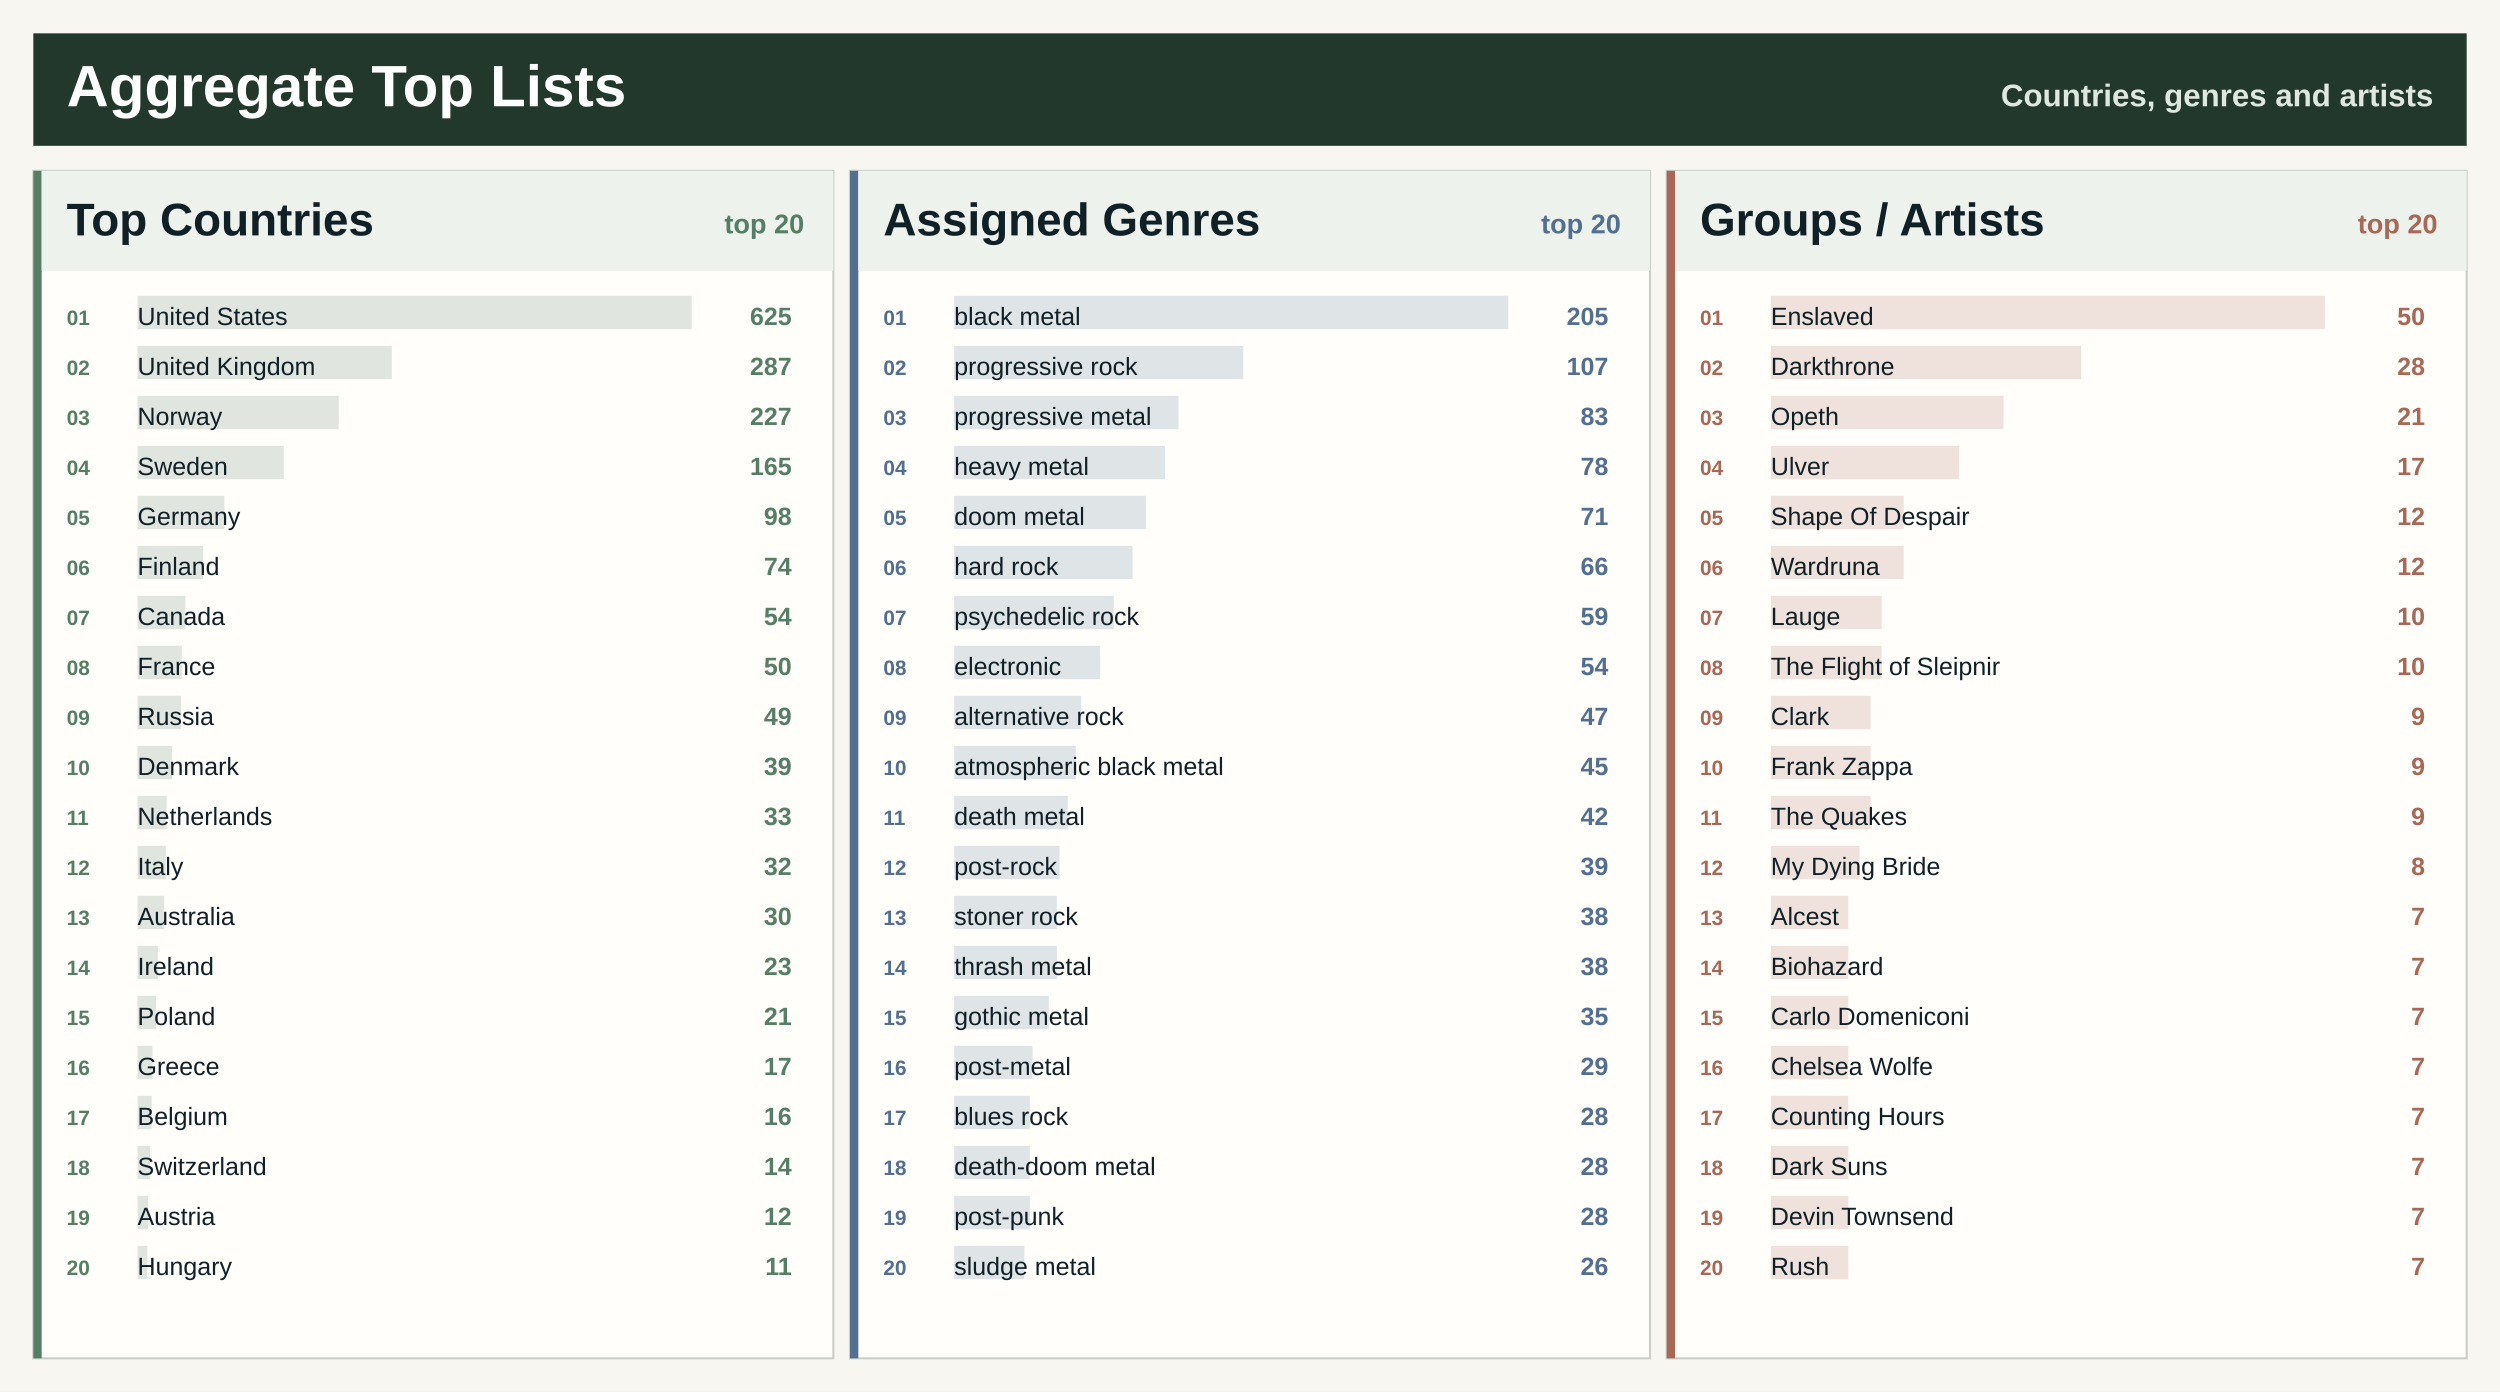
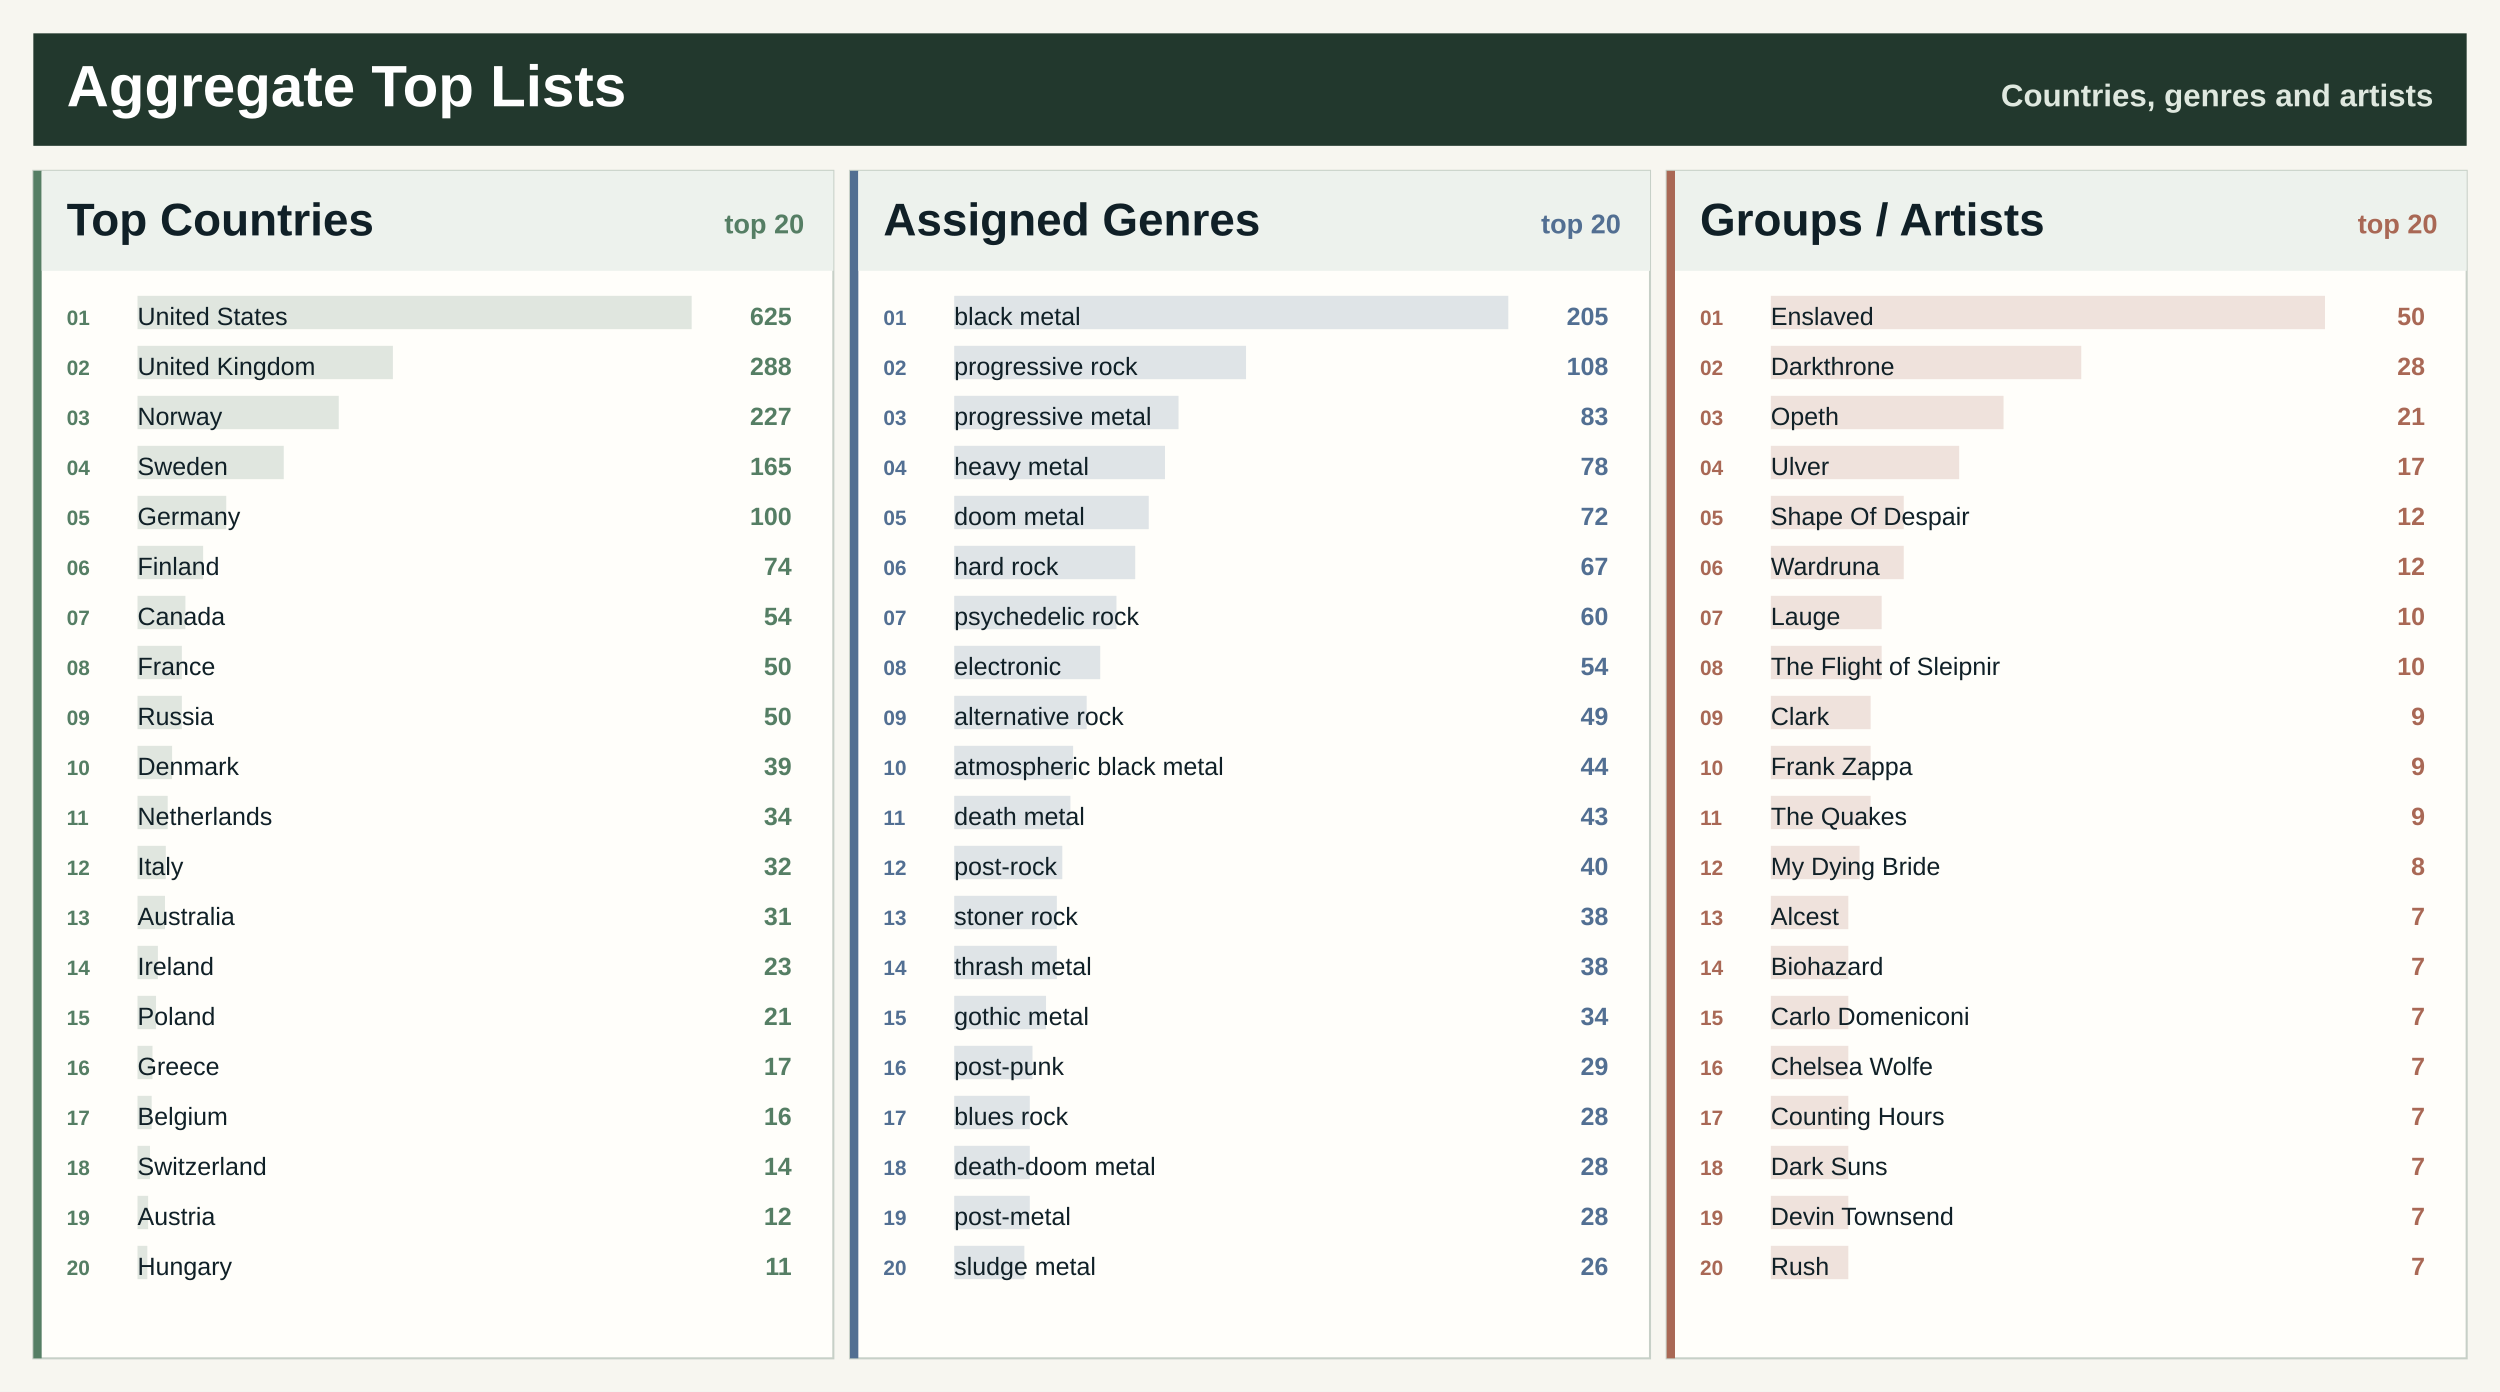
<svg xmlns="http://www.w3.org/2000/svg" width="1200" height="668" viewBox="0 0 1200 668" role="img" aria-label="Spotify aggregate top lists">
  <rect width="1200" height="668" fill="#f7f6f0" />
  <rect x="16" y="16" width="1168" height="54" fill="#22382d" />
  <text x="32.0" y="51.0" font-family="Segoe UI, Arial, sans-serif" font-size="28" font-weight="800" fill="#ffffff" text-anchor="start">Aggregate Top Lists</text>
  <text x="1168.0" y="51.0" font-family="Segoe UI, Arial, sans-serif" font-size="15" font-weight="800" fill="#dfe8df" text-anchor="end">Countries, genres and artists</text>
  <rect x="16.0" y="82.0" width="384.0" height="570" fill="#fffefa" stroke="#c7d0c7" />
  <rect x="16.0" y="82.0" width="4" height="570" fill="#557e64" />
  <rect x="20.0" y="82.0" width="380.0" height="48" fill="#edf2ed" />
  <text x="32.0" y="113.0" font-family="Segoe UI, Arial, sans-serif" font-size="22" font-weight="800" fill="#102027" text-anchor="start">Top Countries</text>
  <text x="386.0" y="112.0" font-family="Segoe UI, Arial, sans-serif" font-size="13" font-weight="800" fill="#557e64" text-anchor="end">top 20</text>
  <rect x="66.0" y="142.0" width="266.0" height="16" fill="#557e64" fill-opacity="0.18" />
  <text x="32.0" y="156.0" font-family="Segoe UI, Arial, sans-serif" font-size="10" font-weight="800" fill="#557e64" text-anchor="start">01</text>
  <text x="66.0" y="156.0" font-family="Segoe UI, Arial, sans-serif" font-size="12" font-weight="400" fill="#102027" text-anchor="start">United States</text>
  <text x="380.0" y="156.0" font-family="Segoe UI, Arial, sans-serif" font-size="12" font-weight="800" fill="#557e64" text-anchor="end">625</text>
-   <rect x="66.0" y="166.0" width="122.1" height="16" fill="#557e64" fill-opacity="0.18" />
+   <rect x="66.0" y="166.0" width="122.6" height="16" fill="#557e64" fill-opacity="0.18" />
  <text x="32.0" y="180.0" font-family="Segoe UI, Arial, sans-serif" font-size="10" font-weight="800" fill="#557e64" text-anchor="start">02</text>
  <text x="66.0" y="180.0" font-family="Segoe UI, Arial, sans-serif" font-size="12" font-weight="400" fill="#102027" text-anchor="start">United Kingdom</text>
-   <text x="380.0" y="180.0" font-family="Segoe UI, Arial, sans-serif" font-size="12" font-weight="800" fill="#557e64" text-anchor="end">287</text>
+   <text x="380.0" y="180.0" font-family="Segoe UI, Arial, sans-serif" font-size="12" font-weight="800" fill="#557e64" text-anchor="end">288</text>
  <rect x="66.0" y="190.0" width="96.6" height="16" fill="#557e64" fill-opacity="0.18" />
  <text x="32.0" y="204.0" font-family="Segoe UI, Arial, sans-serif" font-size="10" font-weight="800" fill="#557e64" text-anchor="start">03</text>
  <text x="66.0" y="204.0" font-family="Segoe UI, Arial, sans-serif" font-size="12" font-weight="400" fill="#102027" text-anchor="start">Norway</text>
  <text x="380.0" y="204.0" font-family="Segoe UI, Arial, sans-serif" font-size="12" font-weight="800" fill="#557e64" text-anchor="end">227</text>
  <rect x="66.0" y="214.0" width="70.2" height="16" fill="#557e64" fill-opacity="0.18" />
  <text x="32.0" y="228.0" font-family="Segoe UI, Arial, sans-serif" font-size="10" font-weight="800" fill="#557e64" text-anchor="start">04</text>
  <text x="66.0" y="228.0" font-family="Segoe UI, Arial, sans-serif" font-size="12" font-weight="400" fill="#102027" text-anchor="start">Sweden</text>
  <text x="380.0" y="228.0" font-family="Segoe UI, Arial, sans-serif" font-size="12" font-weight="800" fill="#557e64" text-anchor="end">165</text>
-   <rect x="66.0" y="238.0" width="41.7" height="16" fill="#557e64" fill-opacity="0.18" />
+   <rect x="66.0" y="238.0" width="42.6" height="16" fill="#557e64" fill-opacity="0.18" />
  <text x="32.0" y="252.0" font-family="Segoe UI, Arial, sans-serif" font-size="10" font-weight="800" fill="#557e64" text-anchor="start">05</text>
  <text x="66.0" y="252.0" font-family="Segoe UI, Arial, sans-serif" font-size="12" font-weight="400" fill="#102027" text-anchor="start">Germany</text>
-   <text x="380.0" y="252.0" font-family="Segoe UI, Arial, sans-serif" font-size="12" font-weight="800" fill="#557e64" text-anchor="end">98</text>
+   <text x="380.0" y="252.0" font-family="Segoe UI, Arial, sans-serif" font-size="12" font-weight="800" fill="#557e64" text-anchor="end">100</text>
  <rect x="66.0" y="262.0" width="31.5" height="16" fill="#557e64" fill-opacity="0.18" />
  <text x="32.0" y="276.0" font-family="Segoe UI, Arial, sans-serif" font-size="10" font-weight="800" fill="#557e64" text-anchor="start">06</text>
  <text x="66.0" y="276.0" font-family="Segoe UI, Arial, sans-serif" font-size="12" font-weight="400" fill="#102027" text-anchor="start">Finland</text>
  <text x="380.0" y="276.0" font-family="Segoe UI, Arial, sans-serif" font-size="12" font-weight="800" fill="#557e64" text-anchor="end">74</text>
  <rect x="66.0" y="286.0" width="23.0" height="16" fill="#557e64" fill-opacity="0.18" />
  <text x="32.0" y="300.0" font-family="Segoe UI, Arial, sans-serif" font-size="10" font-weight="800" fill="#557e64" text-anchor="start">07</text>
  <text x="66.0" y="300.0" font-family="Segoe UI, Arial, sans-serif" font-size="12" font-weight="400" fill="#102027" text-anchor="start">Canada</text>
  <text x="380.0" y="300.0" font-family="Segoe UI, Arial, sans-serif" font-size="12" font-weight="800" fill="#557e64" text-anchor="end">54</text>
  <rect x="66.0" y="310.0" width="21.3" height="16" fill="#557e64" fill-opacity="0.18" />
  <text x="32.0" y="324.0" font-family="Segoe UI, Arial, sans-serif" font-size="10" font-weight="800" fill="#557e64" text-anchor="start">08</text>
  <text x="66.0" y="324.0" font-family="Segoe UI, Arial, sans-serif" font-size="12" font-weight="400" fill="#102027" text-anchor="start">France</text>
  <text x="380.0" y="324.0" font-family="Segoe UI, Arial, sans-serif" font-size="12" font-weight="800" fill="#557e64" text-anchor="end">50</text>
-   <rect x="66.0" y="334.0" width="20.9" height="16" fill="#557e64" fill-opacity="0.18" />
+   <rect x="66.0" y="334.0" width="21.3" height="16" fill="#557e64" fill-opacity="0.18" />
  <text x="32.0" y="348.0" font-family="Segoe UI, Arial, sans-serif" font-size="10" font-weight="800" fill="#557e64" text-anchor="start">09</text>
  <text x="66.0" y="348.0" font-family="Segoe UI, Arial, sans-serif" font-size="12" font-weight="400" fill="#102027" text-anchor="start">Russia</text>
-   <text x="380.0" y="348.0" font-family="Segoe UI, Arial, sans-serif" font-size="12" font-weight="800" fill="#557e64" text-anchor="end">49</text>
+   <text x="380.0" y="348.0" font-family="Segoe UI, Arial, sans-serif" font-size="12" font-weight="800" fill="#557e64" text-anchor="end">50</text>
  <rect x="66.0" y="358.0" width="16.6" height="16" fill="#557e64" fill-opacity="0.18" />
  <text x="32.0" y="372.0" font-family="Segoe UI, Arial, sans-serif" font-size="10" font-weight="800" fill="#557e64" text-anchor="start">10</text>
  <text x="66.0" y="372.0" font-family="Segoe UI, Arial, sans-serif" font-size="12" font-weight="400" fill="#102027" text-anchor="start">Denmark</text>
  <text x="380.0" y="372.0" font-family="Segoe UI, Arial, sans-serif" font-size="12" font-weight="800" fill="#557e64" text-anchor="end">39</text>
-   <rect x="66.0" y="382.0" width="14.0" height="16" fill="#557e64" fill-opacity="0.18" />
+   <rect x="66.0" y="382.0" width="14.5" height="16" fill="#557e64" fill-opacity="0.18" />
  <text x="32.0" y="396.0" font-family="Segoe UI, Arial, sans-serif" font-size="10" font-weight="800" fill="#557e64" text-anchor="start">11</text>
  <text x="66.0" y="396.0" font-family="Segoe UI, Arial, sans-serif" font-size="12" font-weight="400" fill="#102027" text-anchor="start">Netherlands</text>
-   <text x="380.0" y="396.0" font-family="Segoe UI, Arial, sans-serif" font-size="12" font-weight="800" fill="#557e64" text-anchor="end">33</text>
+   <text x="380.0" y="396.0" font-family="Segoe UI, Arial, sans-serif" font-size="12" font-weight="800" fill="#557e64" text-anchor="end">34</text>
  <rect x="66.0" y="406.0" width="13.6" height="16" fill="#557e64" fill-opacity="0.18" />
  <text x="32.0" y="420.0" font-family="Segoe UI, Arial, sans-serif" font-size="10" font-weight="800" fill="#557e64" text-anchor="start">12</text>
  <text x="66.0" y="420.0" font-family="Segoe UI, Arial, sans-serif" font-size="12" font-weight="400" fill="#102027" text-anchor="start">Italy</text>
  <text x="380.0" y="420.0" font-family="Segoe UI, Arial, sans-serif" font-size="12" font-weight="800" fill="#557e64" text-anchor="end">32</text>
-   <rect x="66.0" y="430.0" width="12.8" height="16" fill="#557e64" fill-opacity="0.18" />
+   <rect x="66.0" y="430.0" width="13.2" height="16" fill="#557e64" fill-opacity="0.18" />
  <text x="32.0" y="444.0" font-family="Segoe UI, Arial, sans-serif" font-size="10" font-weight="800" fill="#557e64" text-anchor="start">13</text>
  <text x="66.0" y="444.0" font-family="Segoe UI, Arial, sans-serif" font-size="12" font-weight="400" fill="#102027" text-anchor="start">Australia</text>
-   <text x="380.0" y="444.0" font-family="Segoe UI, Arial, sans-serif" font-size="12" font-weight="800" fill="#557e64" text-anchor="end">30</text>
+   <text x="380.0" y="444.0" font-family="Segoe UI, Arial, sans-serif" font-size="12" font-weight="800" fill="#557e64" text-anchor="end">31</text>
  <rect x="66.0" y="454.0" width="9.8" height="16" fill="#557e64" fill-opacity="0.18" />
  <text x="32.0" y="468.0" font-family="Segoe UI, Arial, sans-serif" font-size="10" font-weight="800" fill="#557e64" text-anchor="start">14</text>
  <text x="66.0" y="468.0" font-family="Segoe UI, Arial, sans-serif" font-size="12" font-weight="400" fill="#102027" text-anchor="start">Ireland</text>
  <text x="380.0" y="468.0" font-family="Segoe UI, Arial, sans-serif" font-size="12" font-weight="800" fill="#557e64" text-anchor="end">23</text>
  <rect x="66.0" y="478.0" width="8.9" height="16" fill="#557e64" fill-opacity="0.18" />
  <text x="32.0" y="492.0" font-family="Segoe UI, Arial, sans-serif" font-size="10" font-weight="800" fill="#557e64" text-anchor="start">15</text>
  <text x="66.0" y="492.0" font-family="Segoe UI, Arial, sans-serif" font-size="12" font-weight="400" fill="#102027" text-anchor="start">Poland</text>
  <text x="380.0" y="492.0" font-family="Segoe UI, Arial, sans-serif" font-size="12" font-weight="800" fill="#557e64" text-anchor="end">21</text>
  <rect x="66.0" y="502.0" width="7.2" height="16" fill="#557e64" fill-opacity="0.18" />
  <text x="32.0" y="516.0" font-family="Segoe UI, Arial, sans-serif" font-size="10" font-weight="800" fill="#557e64" text-anchor="start">16</text>
  <text x="66.0" y="516.0" font-family="Segoe UI, Arial, sans-serif" font-size="12" font-weight="400" fill="#102027" text-anchor="start">Greece</text>
  <text x="380.0" y="516.0" font-family="Segoe UI, Arial, sans-serif" font-size="12" font-weight="800" fill="#557e64" text-anchor="end">17</text>
  <rect x="66.0" y="526.0" width="6.8" height="16" fill="#557e64" fill-opacity="0.18" />
  <text x="32.0" y="540.0" font-family="Segoe UI, Arial, sans-serif" font-size="10" font-weight="800" fill="#557e64" text-anchor="start">17</text>
  <text x="66.0" y="540.0" font-family="Segoe UI, Arial, sans-serif" font-size="12" font-weight="400" fill="#102027" text-anchor="start">Belgium</text>
  <text x="380.0" y="540.0" font-family="Segoe UI, Arial, sans-serif" font-size="12" font-weight="800" fill="#557e64" text-anchor="end">16</text>
  <rect x="66.0" y="550.0" width="6.0" height="16" fill="#557e64" fill-opacity="0.18" />
  <text x="32.0" y="564.0" font-family="Segoe UI, Arial, sans-serif" font-size="10" font-weight="800" fill="#557e64" text-anchor="start">18</text>
  <text x="66.0" y="564.0" font-family="Segoe UI, Arial, sans-serif" font-size="12" font-weight="400" fill="#102027" text-anchor="start">Switzerland</text>
  <text x="380.0" y="564.0" font-family="Segoe UI, Arial, sans-serif" font-size="12" font-weight="800" fill="#557e64" text-anchor="end">14</text>
  <rect x="66.0" y="574.0" width="5.1" height="16" fill="#557e64" fill-opacity="0.18" />
  <text x="32.0" y="588.0" font-family="Segoe UI, Arial, sans-serif" font-size="10" font-weight="800" fill="#557e64" text-anchor="start">19</text>
  <text x="66.0" y="588.0" font-family="Segoe UI, Arial, sans-serif" font-size="12" font-weight="400" fill="#102027" text-anchor="start">Austria</text>
  <text x="380.0" y="588.0" font-family="Segoe UI, Arial, sans-serif" font-size="12" font-weight="800" fill="#557e64" text-anchor="end">12</text>
  <rect x="66.0" y="598.0" width="4.7" height="16" fill="#557e64" fill-opacity="0.18" />
  <text x="32.0" y="612.0" font-family="Segoe UI, Arial, sans-serif" font-size="10" font-weight="800" fill="#557e64" text-anchor="start">20</text>
  <text x="66.0" y="612.0" font-family="Segoe UI, Arial, sans-serif" font-size="12" font-weight="400" fill="#102027" text-anchor="start">Hungary</text>
  <text x="380.0" y="612.0" font-family="Segoe UI, Arial, sans-serif" font-size="12" font-weight="800" fill="#557e64" text-anchor="end">11</text>
  <rect x="408.0" y="82.0" width="384.0" height="570" fill="#fffefa" stroke="#c7d0c7" />
  <rect x="408.0" y="82.0" width="4" height="570" fill="#526f92" />
  <rect x="412.0" y="82.0" width="380.0" height="48" fill="#edf2ed" />
  <text x="424.0" y="113.0" font-family="Segoe UI, Arial, sans-serif" font-size="22" font-weight="800" fill="#102027" text-anchor="start">Assigned Genres</text>
  <text x="778.0" y="112.0" font-family="Segoe UI, Arial, sans-serif" font-size="13" font-weight="800" fill="#526f92" text-anchor="end">top 20</text>
  <rect x="458.0" y="142.0" width="266.0" height="16" fill="#526f92" fill-opacity="0.18" />
  <text x="424.0" y="156.0" font-family="Segoe UI, Arial, sans-serif" font-size="10" font-weight="800" fill="#526f92" text-anchor="start">01</text>
  <text x="458.0" y="156.0" font-family="Segoe UI, Arial, sans-serif" font-size="12" font-weight="400" fill="#102027" text-anchor="start">black metal</text>
  <text x="772.0" y="156.0" font-family="Segoe UI, Arial, sans-serif" font-size="12" font-weight="800" fill="#526f92" text-anchor="end">205</text>
-   <rect x="458.0" y="166.0" width="138.8" height="16" fill="#526f92" fill-opacity="0.18" />
+   <rect x="458.0" y="166.0" width="140.1" height="16" fill="#526f92" fill-opacity="0.18" />
  <text x="424.0" y="180.0" font-family="Segoe UI, Arial, sans-serif" font-size="10" font-weight="800" fill="#526f92" text-anchor="start">02</text>
  <text x="458.0" y="180.0" font-family="Segoe UI, Arial, sans-serif" font-size="12" font-weight="400" fill="#102027" text-anchor="start">progressive rock</text>
-   <text x="772.0" y="180.0" font-family="Segoe UI, Arial, sans-serif" font-size="12" font-weight="800" fill="#526f92" text-anchor="end">107</text>
+   <text x="772.0" y="180.0" font-family="Segoe UI, Arial, sans-serif" font-size="12" font-weight="800" fill="#526f92" text-anchor="end">108</text>
  <rect x="458.0" y="190.0" width="107.7" height="16" fill="#526f92" fill-opacity="0.18" />
  <text x="424.0" y="204.0" font-family="Segoe UI, Arial, sans-serif" font-size="10" font-weight="800" fill="#526f92" text-anchor="start">03</text>
  <text x="458.0" y="204.0" font-family="Segoe UI, Arial, sans-serif" font-size="12" font-weight="400" fill="#102027" text-anchor="start">progressive metal</text>
  <text x="772.0" y="204.0" font-family="Segoe UI, Arial, sans-serif" font-size="12" font-weight="800" fill="#526f92" text-anchor="end">83</text>
  <rect x="458.0" y="214.0" width="101.2" height="16" fill="#526f92" fill-opacity="0.18" />
  <text x="424.0" y="228.0" font-family="Segoe UI, Arial, sans-serif" font-size="10" font-weight="800" fill="#526f92" text-anchor="start">04</text>
  <text x="458.0" y="228.0" font-family="Segoe UI, Arial, sans-serif" font-size="12" font-weight="400" fill="#102027" text-anchor="start">heavy metal</text>
  <text x="772.0" y="228.0" font-family="Segoe UI, Arial, sans-serif" font-size="12" font-weight="800" fill="#526f92" text-anchor="end">78</text>
-   <rect x="458.0" y="238.0" width="92.1" height="16" fill="#526f92" fill-opacity="0.18" />
+   <rect x="458.0" y="238.0" width="93.4" height="16" fill="#526f92" fill-opacity="0.18" />
  <text x="424.0" y="252.0" font-family="Segoe UI, Arial, sans-serif" font-size="10" font-weight="800" fill="#526f92" text-anchor="start">05</text>
  <text x="458.0" y="252.0" font-family="Segoe UI, Arial, sans-serif" font-size="12" font-weight="400" fill="#102027" text-anchor="start">doom metal</text>
-   <text x="772.0" y="252.0" font-family="Segoe UI, Arial, sans-serif" font-size="12" font-weight="800" fill="#526f92" text-anchor="end">71</text>
-   <rect x="458.0" y="262.0" width="85.6" height="16" fill="#526f92" fill-opacity="0.18" />
+   <text x="772.0" y="252.0" font-family="Segoe UI, Arial, sans-serif" font-size="12" font-weight="800" fill="#526f92" text-anchor="end">72</text>
+   <rect x="458.0" y="262.0" width="86.9" height="16" fill="#526f92" fill-opacity="0.18" />
  <text x="424.0" y="276.0" font-family="Segoe UI, Arial, sans-serif" font-size="10" font-weight="800" fill="#526f92" text-anchor="start">06</text>
  <text x="458.0" y="276.0" font-family="Segoe UI, Arial, sans-serif" font-size="12" font-weight="400" fill="#102027" text-anchor="start">hard rock</text>
-   <text x="772.0" y="276.0" font-family="Segoe UI, Arial, sans-serif" font-size="12" font-weight="800" fill="#526f92" text-anchor="end">66</text>
-   <rect x="458.0" y="286.0" width="76.6" height="16" fill="#526f92" fill-opacity="0.18" />
+   <text x="772.0" y="276.0" font-family="Segoe UI, Arial, sans-serif" font-size="12" font-weight="800" fill="#526f92" text-anchor="end">67</text>
+   <rect x="458.0" y="286.0" width="77.9" height="16" fill="#526f92" fill-opacity="0.18" />
  <text x="424.0" y="300.0" font-family="Segoe UI, Arial, sans-serif" font-size="10" font-weight="800" fill="#526f92" text-anchor="start">07</text>
  <text x="458.0" y="300.0" font-family="Segoe UI, Arial, sans-serif" font-size="12" font-weight="400" fill="#102027" text-anchor="start">psychedelic rock</text>
-   <text x="772.0" y="300.0" font-family="Segoe UI, Arial, sans-serif" font-size="12" font-weight="800" fill="#526f92" text-anchor="end">59</text>
+   <text x="772.0" y="300.0" font-family="Segoe UI, Arial, sans-serif" font-size="12" font-weight="800" fill="#526f92" text-anchor="end">60</text>
  <rect x="458.0" y="310.0" width="70.1" height="16" fill="#526f92" fill-opacity="0.18" />
  <text x="424.0" y="324.0" font-family="Segoe UI, Arial, sans-serif" font-size="10" font-weight="800" fill="#526f92" text-anchor="start">08</text>
  <text x="458.0" y="324.0" font-family="Segoe UI, Arial, sans-serif" font-size="12" font-weight="400" fill="#102027" text-anchor="start">electronic</text>
  <text x="772.0" y="324.0" font-family="Segoe UI, Arial, sans-serif" font-size="12" font-weight="800" fill="#526f92" text-anchor="end">54</text>
-   <rect x="458.0" y="334.0" width="61.0" height="16" fill="#526f92" fill-opacity="0.18" />
+   <rect x="458.0" y="334.0" width="63.6" height="16" fill="#526f92" fill-opacity="0.18" />
  <text x="424.0" y="348.0" font-family="Segoe UI, Arial, sans-serif" font-size="10" font-weight="800" fill="#526f92" text-anchor="start">09</text>
  <text x="458.0" y="348.0" font-family="Segoe UI, Arial, sans-serif" font-size="12" font-weight="400" fill="#102027" text-anchor="start">alternative rock</text>
-   <text x="772.0" y="348.0" font-family="Segoe UI, Arial, sans-serif" font-size="12" font-weight="800" fill="#526f92" text-anchor="end">47</text>
-   <rect x="458.0" y="358.0" width="58.4" height="16" fill="#526f92" fill-opacity="0.18" />
+   <text x="772.0" y="348.0" font-family="Segoe UI, Arial, sans-serif" font-size="12" font-weight="800" fill="#526f92" text-anchor="end">49</text>
+   <rect x="458.0" y="358.0" width="57.1" height="16" fill="#526f92" fill-opacity="0.18" />
  <text x="424.0" y="372.0" font-family="Segoe UI, Arial, sans-serif" font-size="10" font-weight="800" fill="#526f92" text-anchor="start">10</text>
  <text x="458.0" y="372.0" font-family="Segoe UI, Arial, sans-serif" font-size="12" font-weight="400" fill="#102027" text-anchor="start">atmospheric black metal</text>
-   <text x="772.0" y="372.0" font-family="Segoe UI, Arial, sans-serif" font-size="12" font-weight="800" fill="#526f92" text-anchor="end">45</text>
-   <rect x="458.0" y="382.0" width="54.5" height="16" fill="#526f92" fill-opacity="0.18" />
+   <text x="772.0" y="372.0" font-family="Segoe UI, Arial, sans-serif" font-size="12" font-weight="800" fill="#526f92" text-anchor="end">44</text>
+   <rect x="458.0" y="382.0" width="55.8" height="16" fill="#526f92" fill-opacity="0.18" />
  <text x="424.0" y="396.0" font-family="Segoe UI, Arial, sans-serif" font-size="10" font-weight="800" fill="#526f92" text-anchor="start">11</text>
  <text x="458.0" y="396.0" font-family="Segoe UI, Arial, sans-serif" font-size="12" font-weight="400" fill="#102027" text-anchor="start">death metal</text>
-   <text x="772.0" y="396.0" font-family="Segoe UI, Arial, sans-serif" font-size="12" font-weight="800" fill="#526f92" text-anchor="end">42</text>
-   <rect x="458.0" y="406.0" width="50.6" height="16" fill="#526f92" fill-opacity="0.18" />
+   <text x="772.0" y="396.0" font-family="Segoe UI, Arial, sans-serif" font-size="12" font-weight="800" fill="#526f92" text-anchor="end">43</text>
+   <rect x="458.0" y="406.0" width="51.9" height="16" fill="#526f92" fill-opacity="0.18" />
  <text x="424.0" y="420.0" font-family="Segoe UI, Arial, sans-serif" font-size="10" font-weight="800" fill="#526f92" text-anchor="start">12</text>
  <text x="458.0" y="420.0" font-family="Segoe UI, Arial, sans-serif" font-size="12" font-weight="400" fill="#102027" text-anchor="start">post-rock</text>
-   <text x="772.0" y="420.0" font-family="Segoe UI, Arial, sans-serif" font-size="12" font-weight="800" fill="#526f92" text-anchor="end">39</text>
+   <text x="772.0" y="420.0" font-family="Segoe UI, Arial, sans-serif" font-size="12" font-weight="800" fill="#526f92" text-anchor="end">40</text>
  <rect x="458.0" y="430.0" width="49.3" height="16" fill="#526f92" fill-opacity="0.18" />
  <text x="424.0" y="444.0" font-family="Segoe UI, Arial, sans-serif" font-size="10" font-weight="800" fill="#526f92" text-anchor="start">13</text>
  <text x="458.0" y="444.0" font-family="Segoe UI, Arial, sans-serif" font-size="12" font-weight="400" fill="#102027" text-anchor="start">stoner rock</text>
  <text x="772.0" y="444.0" font-family="Segoe UI, Arial, sans-serif" font-size="12" font-weight="800" fill="#526f92" text-anchor="end">38</text>
  <rect x="458.0" y="454.0" width="49.3" height="16" fill="#526f92" fill-opacity="0.18" />
  <text x="424.0" y="468.0" font-family="Segoe UI, Arial, sans-serif" font-size="10" font-weight="800" fill="#526f92" text-anchor="start">14</text>
  <text x="458.0" y="468.0" font-family="Segoe UI, Arial, sans-serif" font-size="12" font-weight="400" fill="#102027" text-anchor="start">thrash metal</text>
  <text x="772.0" y="468.0" font-family="Segoe UI, Arial, sans-serif" font-size="12" font-weight="800" fill="#526f92" text-anchor="end">38</text>
-   <rect x="458.0" y="478.0" width="45.4" height="16" fill="#526f92" fill-opacity="0.18" />
+   <rect x="458.0" y="478.0" width="44.1" height="16" fill="#526f92" fill-opacity="0.18" />
  <text x="424.0" y="492.0" font-family="Segoe UI, Arial, sans-serif" font-size="10" font-weight="800" fill="#526f92" text-anchor="start">15</text>
  <text x="458.0" y="492.0" font-family="Segoe UI, Arial, sans-serif" font-size="12" font-weight="400" fill="#102027" text-anchor="start">gothic metal</text>
-   <text x="772.0" y="492.0" font-family="Segoe UI, Arial, sans-serif" font-size="12" font-weight="800" fill="#526f92" text-anchor="end">35</text>
+   <text x="772.0" y="492.0" font-family="Segoe UI, Arial, sans-serif" font-size="12" font-weight="800" fill="#526f92" text-anchor="end">34</text>
  <rect x="458.0" y="502.0" width="37.6" height="16" fill="#526f92" fill-opacity="0.18" />
  <text x="424.0" y="516.0" font-family="Segoe UI, Arial, sans-serif" font-size="10" font-weight="800" fill="#526f92" text-anchor="start">16</text>
-   <text x="458.0" y="516.0" font-family="Segoe UI, Arial, sans-serif" font-size="12" font-weight="400" fill="#102027" text-anchor="start">post-metal</text>
+   <text x="458.0" y="516.0" font-family="Segoe UI, Arial, sans-serif" font-size="12" font-weight="400" fill="#102027" text-anchor="start">post-punk</text>
  <text x="772.0" y="516.0" font-family="Segoe UI, Arial, sans-serif" font-size="12" font-weight="800" fill="#526f92" text-anchor="end">29</text>
  <rect x="458.0" y="526.0" width="36.3" height="16" fill="#526f92" fill-opacity="0.18" />
  <text x="424.0" y="540.0" font-family="Segoe UI, Arial, sans-serif" font-size="10" font-weight="800" fill="#526f92" text-anchor="start">17</text>
  <text x="458.0" y="540.0" font-family="Segoe UI, Arial, sans-serif" font-size="12" font-weight="400" fill="#102027" text-anchor="start">blues rock</text>
  <text x="772.0" y="540.0" font-family="Segoe UI, Arial, sans-serif" font-size="12" font-weight="800" fill="#526f92" text-anchor="end">28</text>
  <rect x="458.0" y="550.0" width="36.3" height="16" fill="#526f92" fill-opacity="0.18" />
  <text x="424.0" y="564.0" font-family="Segoe UI, Arial, sans-serif" font-size="10" font-weight="800" fill="#526f92" text-anchor="start">18</text>
  <text x="458.0" y="564.0" font-family="Segoe UI, Arial, sans-serif" font-size="12" font-weight="400" fill="#102027" text-anchor="start">death-doom metal</text>
  <text x="772.0" y="564.0" font-family="Segoe UI, Arial, sans-serif" font-size="12" font-weight="800" fill="#526f92" text-anchor="end">28</text>
  <rect x="458.0" y="574.0" width="36.3" height="16" fill="#526f92" fill-opacity="0.18" />
  <text x="424.0" y="588.0" font-family="Segoe UI, Arial, sans-serif" font-size="10" font-weight="800" fill="#526f92" text-anchor="start">19</text>
-   <text x="458.0" y="588.0" font-family="Segoe UI, Arial, sans-serif" font-size="12" font-weight="400" fill="#102027" text-anchor="start">post-punk</text>
+   <text x="458.0" y="588.0" font-family="Segoe UI, Arial, sans-serif" font-size="12" font-weight="400" fill="#102027" text-anchor="start">post-metal</text>
  <text x="772.0" y="588.0" font-family="Segoe UI, Arial, sans-serif" font-size="12" font-weight="800" fill="#526f92" text-anchor="end">28</text>
  <rect x="458.0" y="598.0" width="33.7" height="16" fill="#526f92" fill-opacity="0.18" />
  <text x="424.0" y="612.0" font-family="Segoe UI, Arial, sans-serif" font-size="10" font-weight="800" fill="#526f92" text-anchor="start">20</text>
  <text x="458.0" y="612.0" font-family="Segoe UI, Arial, sans-serif" font-size="12" font-weight="400" fill="#102027" text-anchor="start">sludge metal</text>
  <text x="772.0" y="612.0" font-family="Segoe UI, Arial, sans-serif" font-size="12" font-weight="800" fill="#526f92" text-anchor="end">26</text>
  <rect x="800.0" y="82.0" width="384.0" height="570" fill="#fffefa" stroke="#c7d0c7" />
  <rect x="800.0" y="82.0" width="4" height="570" fill="#a96855" />
  <rect x="804.0" y="82.0" width="380.0" height="48" fill="#edf2ed" />
  <text x="816.0" y="113.0" font-family="Segoe UI, Arial, sans-serif" font-size="22" font-weight="800" fill="#102027" text-anchor="start">Groups / Artists</text>
  <text x="1170.0" y="112.0" font-family="Segoe UI, Arial, sans-serif" font-size="13" font-weight="800" fill="#a96855" text-anchor="end">top 20</text>
  <rect x="850.0" y="142.0" width="266.0" height="16" fill="#a96855" fill-opacity="0.18" />
  <text x="816.0" y="156.0" font-family="Segoe UI, Arial, sans-serif" font-size="10" font-weight="800" fill="#a96855" text-anchor="start">01</text>
  <text x="850.0" y="156.0" font-family="Segoe UI, Arial, sans-serif" font-size="12" font-weight="400" fill="#102027" text-anchor="start">Enslaved</text>
  <text x="1164.0" y="156.0" font-family="Segoe UI, Arial, sans-serif" font-size="12" font-weight="800" fill="#a96855" text-anchor="end">50</text>
  <rect x="850.0" y="166.0" width="149.0" height="16" fill="#a96855" fill-opacity="0.18" />
  <text x="816.0" y="180.0" font-family="Segoe UI, Arial, sans-serif" font-size="10" font-weight="800" fill="#a96855" text-anchor="start">02</text>
  <text x="850.0" y="180.0" font-family="Segoe UI, Arial, sans-serif" font-size="12" font-weight="400" fill="#102027" text-anchor="start">Darkthrone</text>
  <text x="1164.0" y="180.0" font-family="Segoe UI, Arial, sans-serif" font-size="12" font-weight="800" fill="#a96855" text-anchor="end">28</text>
  <rect x="850.0" y="190.0" width="111.7" height="16" fill="#a96855" fill-opacity="0.18" />
  <text x="816.0" y="204.0" font-family="Segoe UI, Arial, sans-serif" font-size="10" font-weight="800" fill="#a96855" text-anchor="start">03</text>
  <text x="850.0" y="204.0" font-family="Segoe UI, Arial, sans-serif" font-size="12" font-weight="400" fill="#102027" text-anchor="start">Opeth</text>
  <text x="1164.0" y="204.0" font-family="Segoe UI, Arial, sans-serif" font-size="12" font-weight="800" fill="#a96855" text-anchor="end">21</text>
  <rect x="850.0" y="214.0" width="90.4" height="16" fill="#a96855" fill-opacity="0.18" />
  <text x="816.0" y="228.0" font-family="Segoe UI, Arial, sans-serif" font-size="10" font-weight="800" fill="#a96855" text-anchor="start">04</text>
  <text x="850.0" y="228.0" font-family="Segoe UI, Arial, sans-serif" font-size="12" font-weight="400" fill="#102027" text-anchor="start">Ulver</text>
  <text x="1164.0" y="228.0" font-family="Segoe UI, Arial, sans-serif" font-size="12" font-weight="800" fill="#a96855" text-anchor="end">17</text>
  <rect x="850.0" y="238.0" width="63.8" height="16" fill="#a96855" fill-opacity="0.18" />
  <text x="816.0" y="252.0" font-family="Segoe UI, Arial, sans-serif" font-size="10" font-weight="800" fill="#a96855" text-anchor="start">05</text>
  <text x="850.0" y="252.0" font-family="Segoe UI, Arial, sans-serif" font-size="12" font-weight="400" fill="#102027" text-anchor="start">Shape Of Despair</text>
  <text x="1164.0" y="252.0" font-family="Segoe UI, Arial, sans-serif" font-size="12" font-weight="800" fill="#a96855" text-anchor="end">12</text>
  <rect x="850.0" y="262.0" width="63.8" height="16" fill="#a96855" fill-opacity="0.18" />
  <text x="816.0" y="276.0" font-family="Segoe UI, Arial, sans-serif" font-size="10" font-weight="800" fill="#a96855" text-anchor="start">06</text>
  <text x="850.0" y="276.0" font-family="Segoe UI, Arial, sans-serif" font-size="12" font-weight="400" fill="#102027" text-anchor="start">Wardruna</text>
  <text x="1164.0" y="276.0" font-family="Segoe UI, Arial, sans-serif" font-size="12" font-weight="800" fill="#a96855" text-anchor="end">12</text>
  <rect x="850.0" y="286.0" width="53.2" height="16" fill="#a96855" fill-opacity="0.18" />
  <text x="816.0" y="300.0" font-family="Segoe UI, Arial, sans-serif" font-size="10" font-weight="800" fill="#a96855" text-anchor="start">07</text>
  <text x="850.0" y="300.0" font-family="Segoe UI, Arial, sans-serif" font-size="12" font-weight="400" fill="#102027" text-anchor="start">Lauge</text>
  <text x="1164.0" y="300.0" font-family="Segoe UI, Arial, sans-serif" font-size="12" font-weight="800" fill="#a96855" text-anchor="end">10</text>
  <rect x="850.0" y="310.0" width="53.2" height="16" fill="#a96855" fill-opacity="0.18" />
  <text x="816.0" y="324.0" font-family="Segoe UI, Arial, sans-serif" font-size="10" font-weight="800" fill="#a96855" text-anchor="start">08</text>
  <text x="850.0" y="324.0" font-family="Segoe UI, Arial, sans-serif" font-size="12" font-weight="400" fill="#102027" text-anchor="start">The Flight of Sleipnir</text>
  <text x="1164.0" y="324.0" font-family="Segoe UI, Arial, sans-serif" font-size="12" font-weight="800" fill="#a96855" text-anchor="end">10</text>
  <rect x="850.0" y="334.0" width="47.9" height="16" fill="#a96855" fill-opacity="0.18" />
  <text x="816.0" y="348.0" font-family="Segoe UI, Arial, sans-serif" font-size="10" font-weight="800" fill="#a96855" text-anchor="start">09</text>
  <text x="850.0" y="348.0" font-family="Segoe UI, Arial, sans-serif" font-size="12" font-weight="400" fill="#102027" text-anchor="start">Clark</text>
  <text x="1164.0" y="348.0" font-family="Segoe UI, Arial, sans-serif" font-size="12" font-weight="800" fill="#a96855" text-anchor="end">9</text>
  <rect x="850.0" y="358.0" width="47.9" height="16" fill="#a96855" fill-opacity="0.18" />
  <text x="816.0" y="372.0" font-family="Segoe UI, Arial, sans-serif" font-size="10" font-weight="800" fill="#a96855" text-anchor="start">10</text>
  <text x="850.0" y="372.0" font-family="Segoe UI, Arial, sans-serif" font-size="12" font-weight="400" fill="#102027" text-anchor="start">Frank Zappa</text>
  <text x="1164.0" y="372.0" font-family="Segoe UI, Arial, sans-serif" font-size="12" font-weight="800" fill="#a96855" text-anchor="end">9</text>
  <rect x="850.0" y="382.0" width="47.9" height="16" fill="#a96855" fill-opacity="0.18" />
  <text x="816.0" y="396.0" font-family="Segoe UI, Arial, sans-serif" font-size="10" font-weight="800" fill="#a96855" text-anchor="start">11</text>
  <text x="850.0" y="396.0" font-family="Segoe UI, Arial, sans-serif" font-size="12" font-weight="400" fill="#102027" text-anchor="start">The Quakes</text>
  <text x="1164.0" y="396.0" font-family="Segoe UI, Arial, sans-serif" font-size="12" font-weight="800" fill="#a96855" text-anchor="end">9</text>
  <rect x="850.0" y="406.0" width="42.6" height="16" fill="#a96855" fill-opacity="0.18" />
  <text x="816.0" y="420.0" font-family="Segoe UI, Arial, sans-serif" font-size="10" font-weight="800" fill="#a96855" text-anchor="start">12</text>
  <text x="850.0" y="420.0" font-family="Segoe UI, Arial, sans-serif" font-size="12" font-weight="400" fill="#102027" text-anchor="start">My Dying Bride</text>
  <text x="1164.0" y="420.0" font-family="Segoe UI, Arial, sans-serif" font-size="12" font-weight="800" fill="#a96855" text-anchor="end">8</text>
  <rect x="850.0" y="430.0" width="37.2" height="16" fill="#a96855" fill-opacity="0.18" />
  <text x="816.0" y="444.0" font-family="Segoe UI, Arial, sans-serif" font-size="10" font-weight="800" fill="#a96855" text-anchor="start">13</text>
  <text x="850.0" y="444.0" font-family="Segoe UI, Arial, sans-serif" font-size="12" font-weight="400" fill="#102027" text-anchor="start">Alcest</text>
  <text x="1164.0" y="444.0" font-family="Segoe UI, Arial, sans-serif" font-size="12" font-weight="800" fill="#a96855" text-anchor="end">7</text>
  <rect x="850.0" y="454.0" width="37.2" height="16" fill="#a96855" fill-opacity="0.18" />
  <text x="816.0" y="468.0" font-family="Segoe UI, Arial, sans-serif" font-size="10" font-weight="800" fill="#a96855" text-anchor="start">14</text>
  <text x="850.0" y="468.0" font-family="Segoe UI, Arial, sans-serif" font-size="12" font-weight="400" fill="#102027" text-anchor="start">Biohazard</text>
  <text x="1164.0" y="468.0" font-family="Segoe UI, Arial, sans-serif" font-size="12" font-weight="800" fill="#a96855" text-anchor="end">7</text>
  <rect x="850.0" y="478.0" width="37.2" height="16" fill="#a96855" fill-opacity="0.18" />
  <text x="816.0" y="492.0" font-family="Segoe UI, Arial, sans-serif" font-size="10" font-weight="800" fill="#a96855" text-anchor="start">15</text>
  <text x="850.0" y="492.0" font-family="Segoe UI, Arial, sans-serif" font-size="12" font-weight="400" fill="#102027" text-anchor="start">Carlo Domeniconi</text>
  <text x="1164.0" y="492.0" font-family="Segoe UI, Arial, sans-serif" font-size="12" font-weight="800" fill="#a96855" text-anchor="end">7</text>
  <rect x="850.0" y="502.0" width="37.2" height="16" fill="#a96855" fill-opacity="0.18" />
  <text x="816.0" y="516.0" font-family="Segoe UI, Arial, sans-serif" font-size="10" font-weight="800" fill="#a96855" text-anchor="start">16</text>
  <text x="850.0" y="516.0" font-family="Segoe UI, Arial, sans-serif" font-size="12" font-weight="400" fill="#102027" text-anchor="start">Chelsea Wolfe</text>
  <text x="1164.0" y="516.0" font-family="Segoe UI, Arial, sans-serif" font-size="12" font-weight="800" fill="#a96855" text-anchor="end">7</text>
  <rect x="850.0" y="526.0" width="37.2" height="16" fill="#a96855" fill-opacity="0.18" />
  <text x="816.0" y="540.0" font-family="Segoe UI, Arial, sans-serif" font-size="10" font-weight="800" fill="#a96855" text-anchor="start">17</text>
  <text x="850.0" y="540.0" font-family="Segoe UI, Arial, sans-serif" font-size="12" font-weight="400" fill="#102027" text-anchor="start">Counting Hours</text>
  <text x="1164.0" y="540.0" font-family="Segoe UI, Arial, sans-serif" font-size="12" font-weight="800" fill="#a96855" text-anchor="end">7</text>
  <rect x="850.0" y="550.0" width="37.2" height="16" fill="#a96855" fill-opacity="0.18" />
  <text x="816.0" y="564.0" font-family="Segoe UI, Arial, sans-serif" font-size="10" font-weight="800" fill="#a96855" text-anchor="start">18</text>
  <text x="850.0" y="564.0" font-family="Segoe UI, Arial, sans-serif" font-size="12" font-weight="400" fill="#102027" text-anchor="start">Dark Suns</text>
  <text x="1164.0" y="564.0" font-family="Segoe UI, Arial, sans-serif" font-size="12" font-weight="800" fill="#a96855" text-anchor="end">7</text>
  <rect x="850.0" y="574.0" width="37.2" height="16" fill="#a96855" fill-opacity="0.18" />
  <text x="816.0" y="588.0" font-family="Segoe UI, Arial, sans-serif" font-size="10" font-weight="800" fill="#a96855" text-anchor="start">19</text>
  <text x="850.0" y="588.0" font-family="Segoe UI, Arial, sans-serif" font-size="12" font-weight="400" fill="#102027" text-anchor="start">Devin Townsend</text>
  <text x="1164.0" y="588.0" font-family="Segoe UI, Arial, sans-serif" font-size="12" font-weight="800" fill="#a96855" text-anchor="end">7</text>
  <rect x="850.0" y="598.0" width="37.2" height="16" fill="#a96855" fill-opacity="0.18" />
  <text x="816.0" y="612.0" font-family="Segoe UI, Arial, sans-serif" font-size="10" font-weight="800" fill="#a96855" text-anchor="start">20</text>
  <text x="850.0" y="612.0" font-family="Segoe UI, Arial, sans-serif" font-size="12" font-weight="400" fill="#102027" text-anchor="start">Rush</text>
  <text x="1164.0" y="612.0" font-family="Segoe UI, Arial, sans-serif" font-size="12" font-weight="800" fill="#a96855" text-anchor="end">7</text>
</svg>
